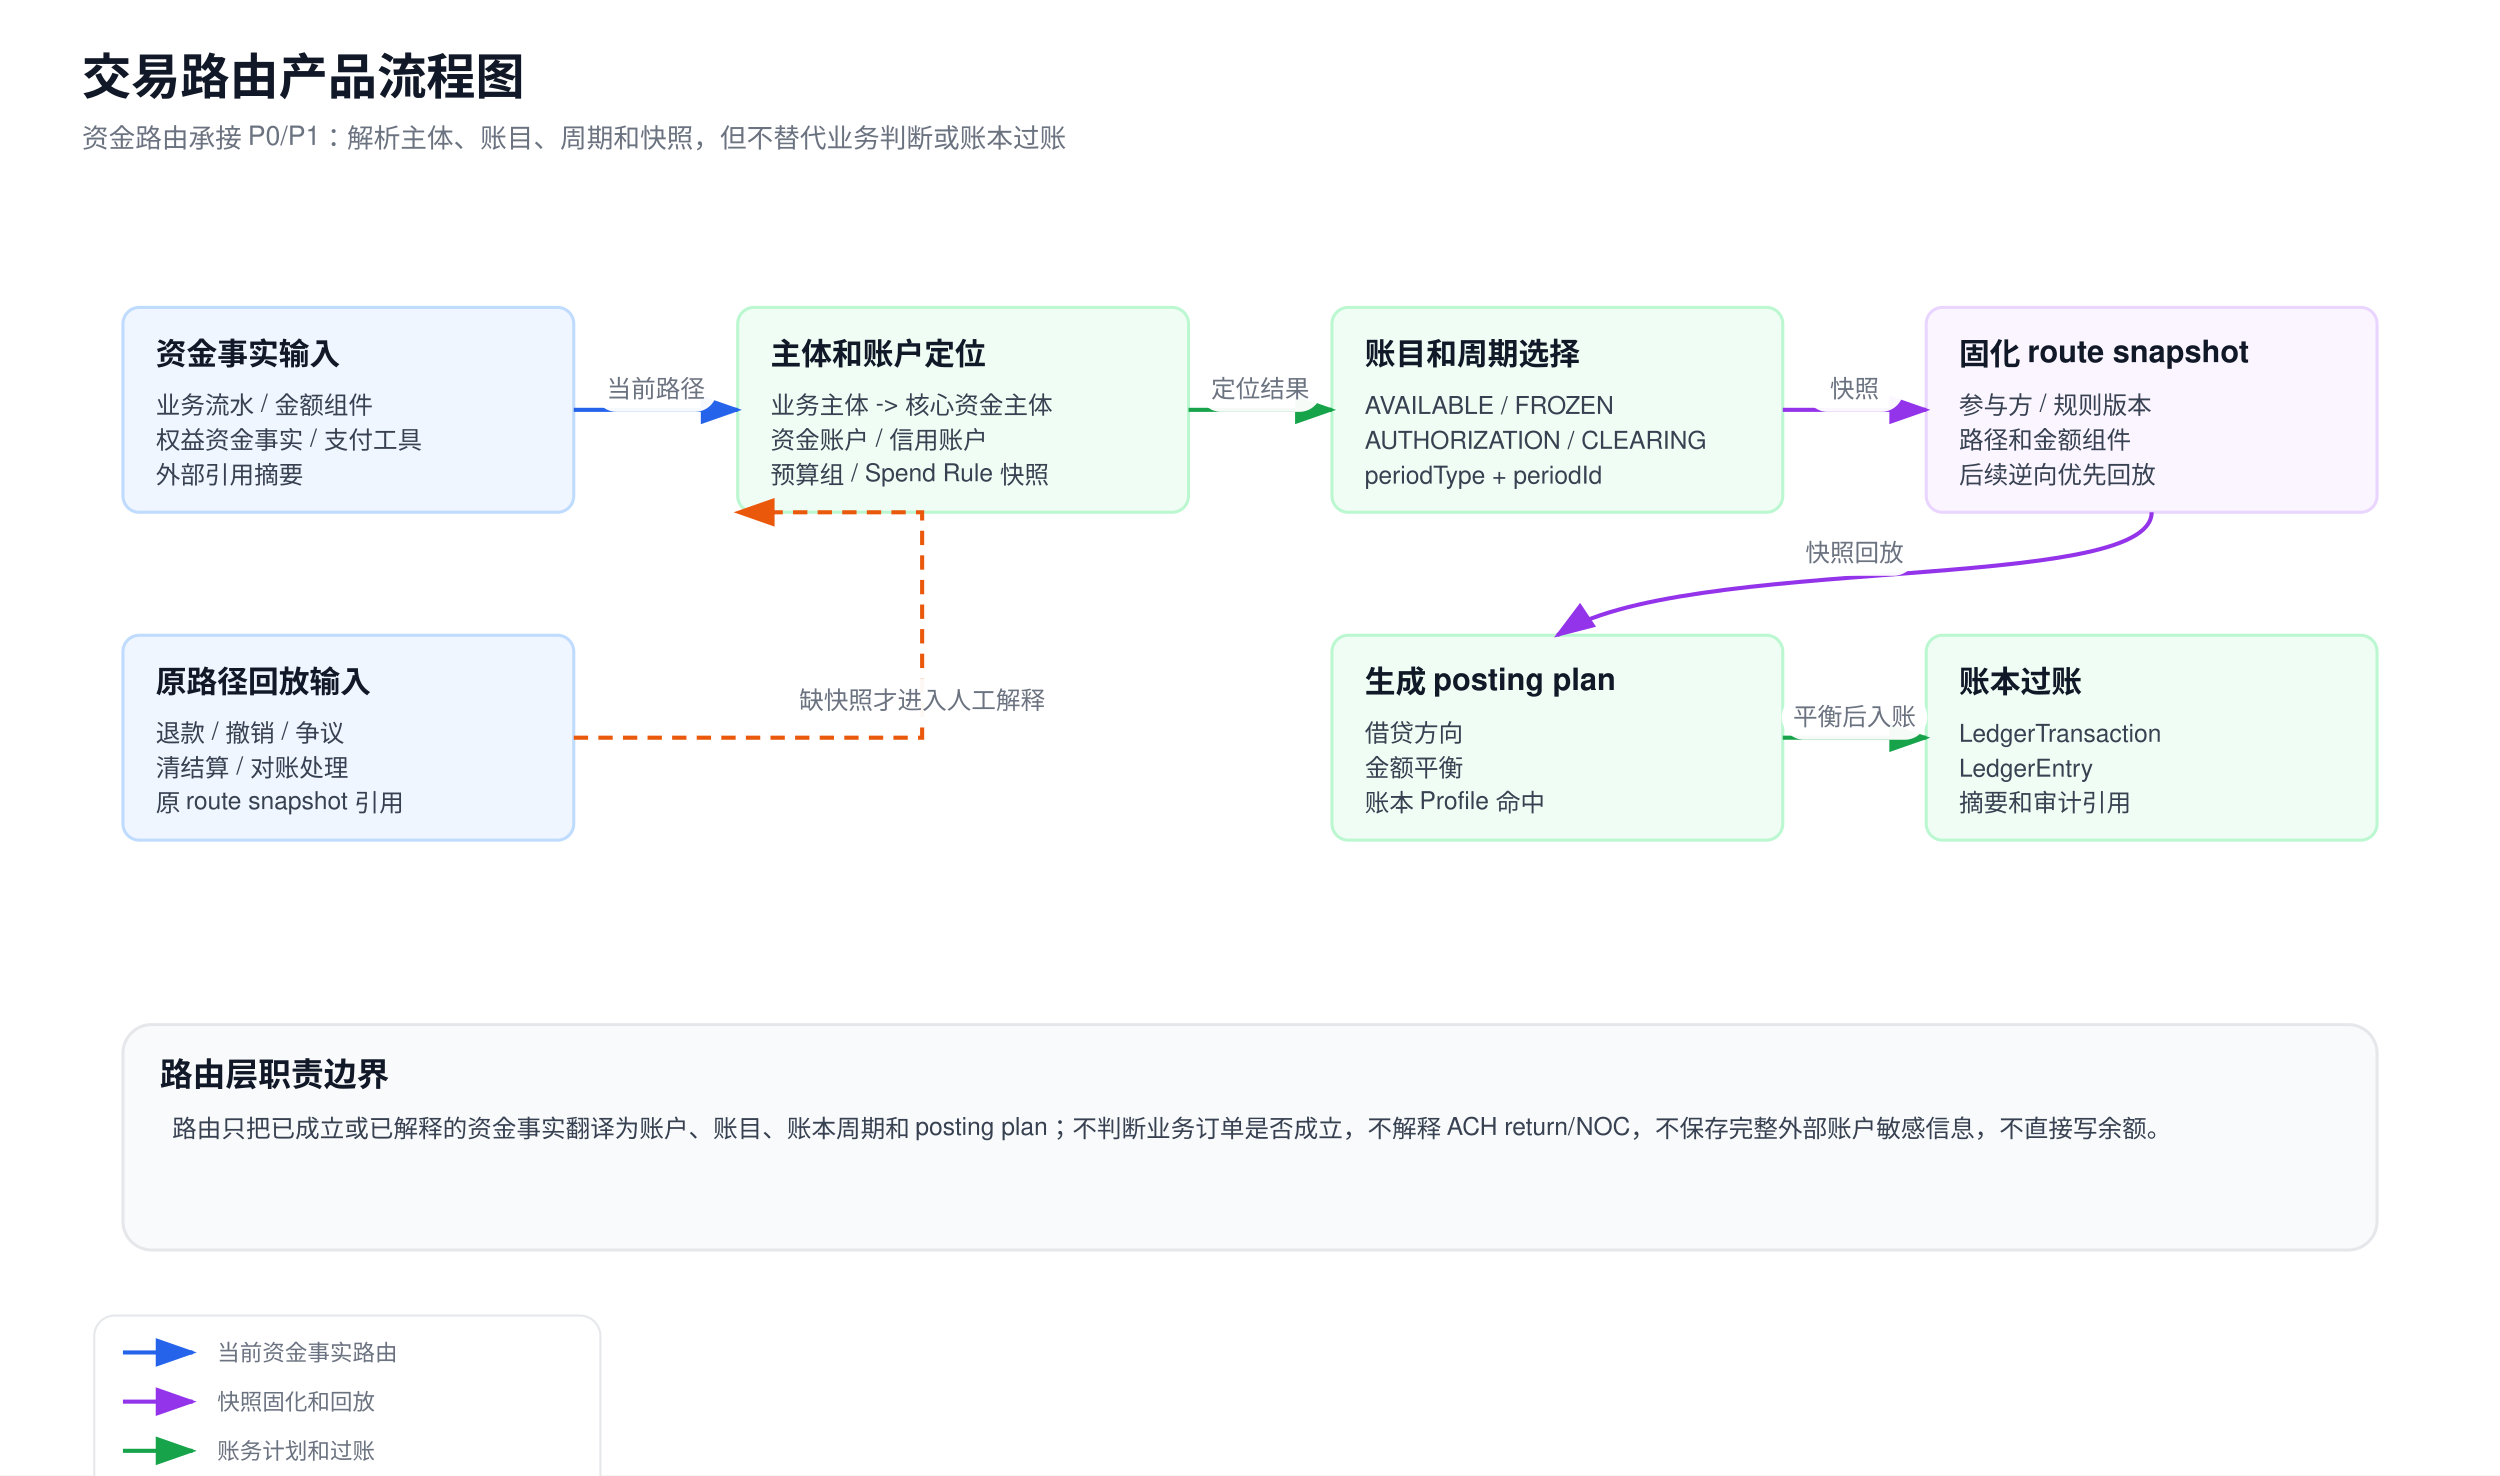
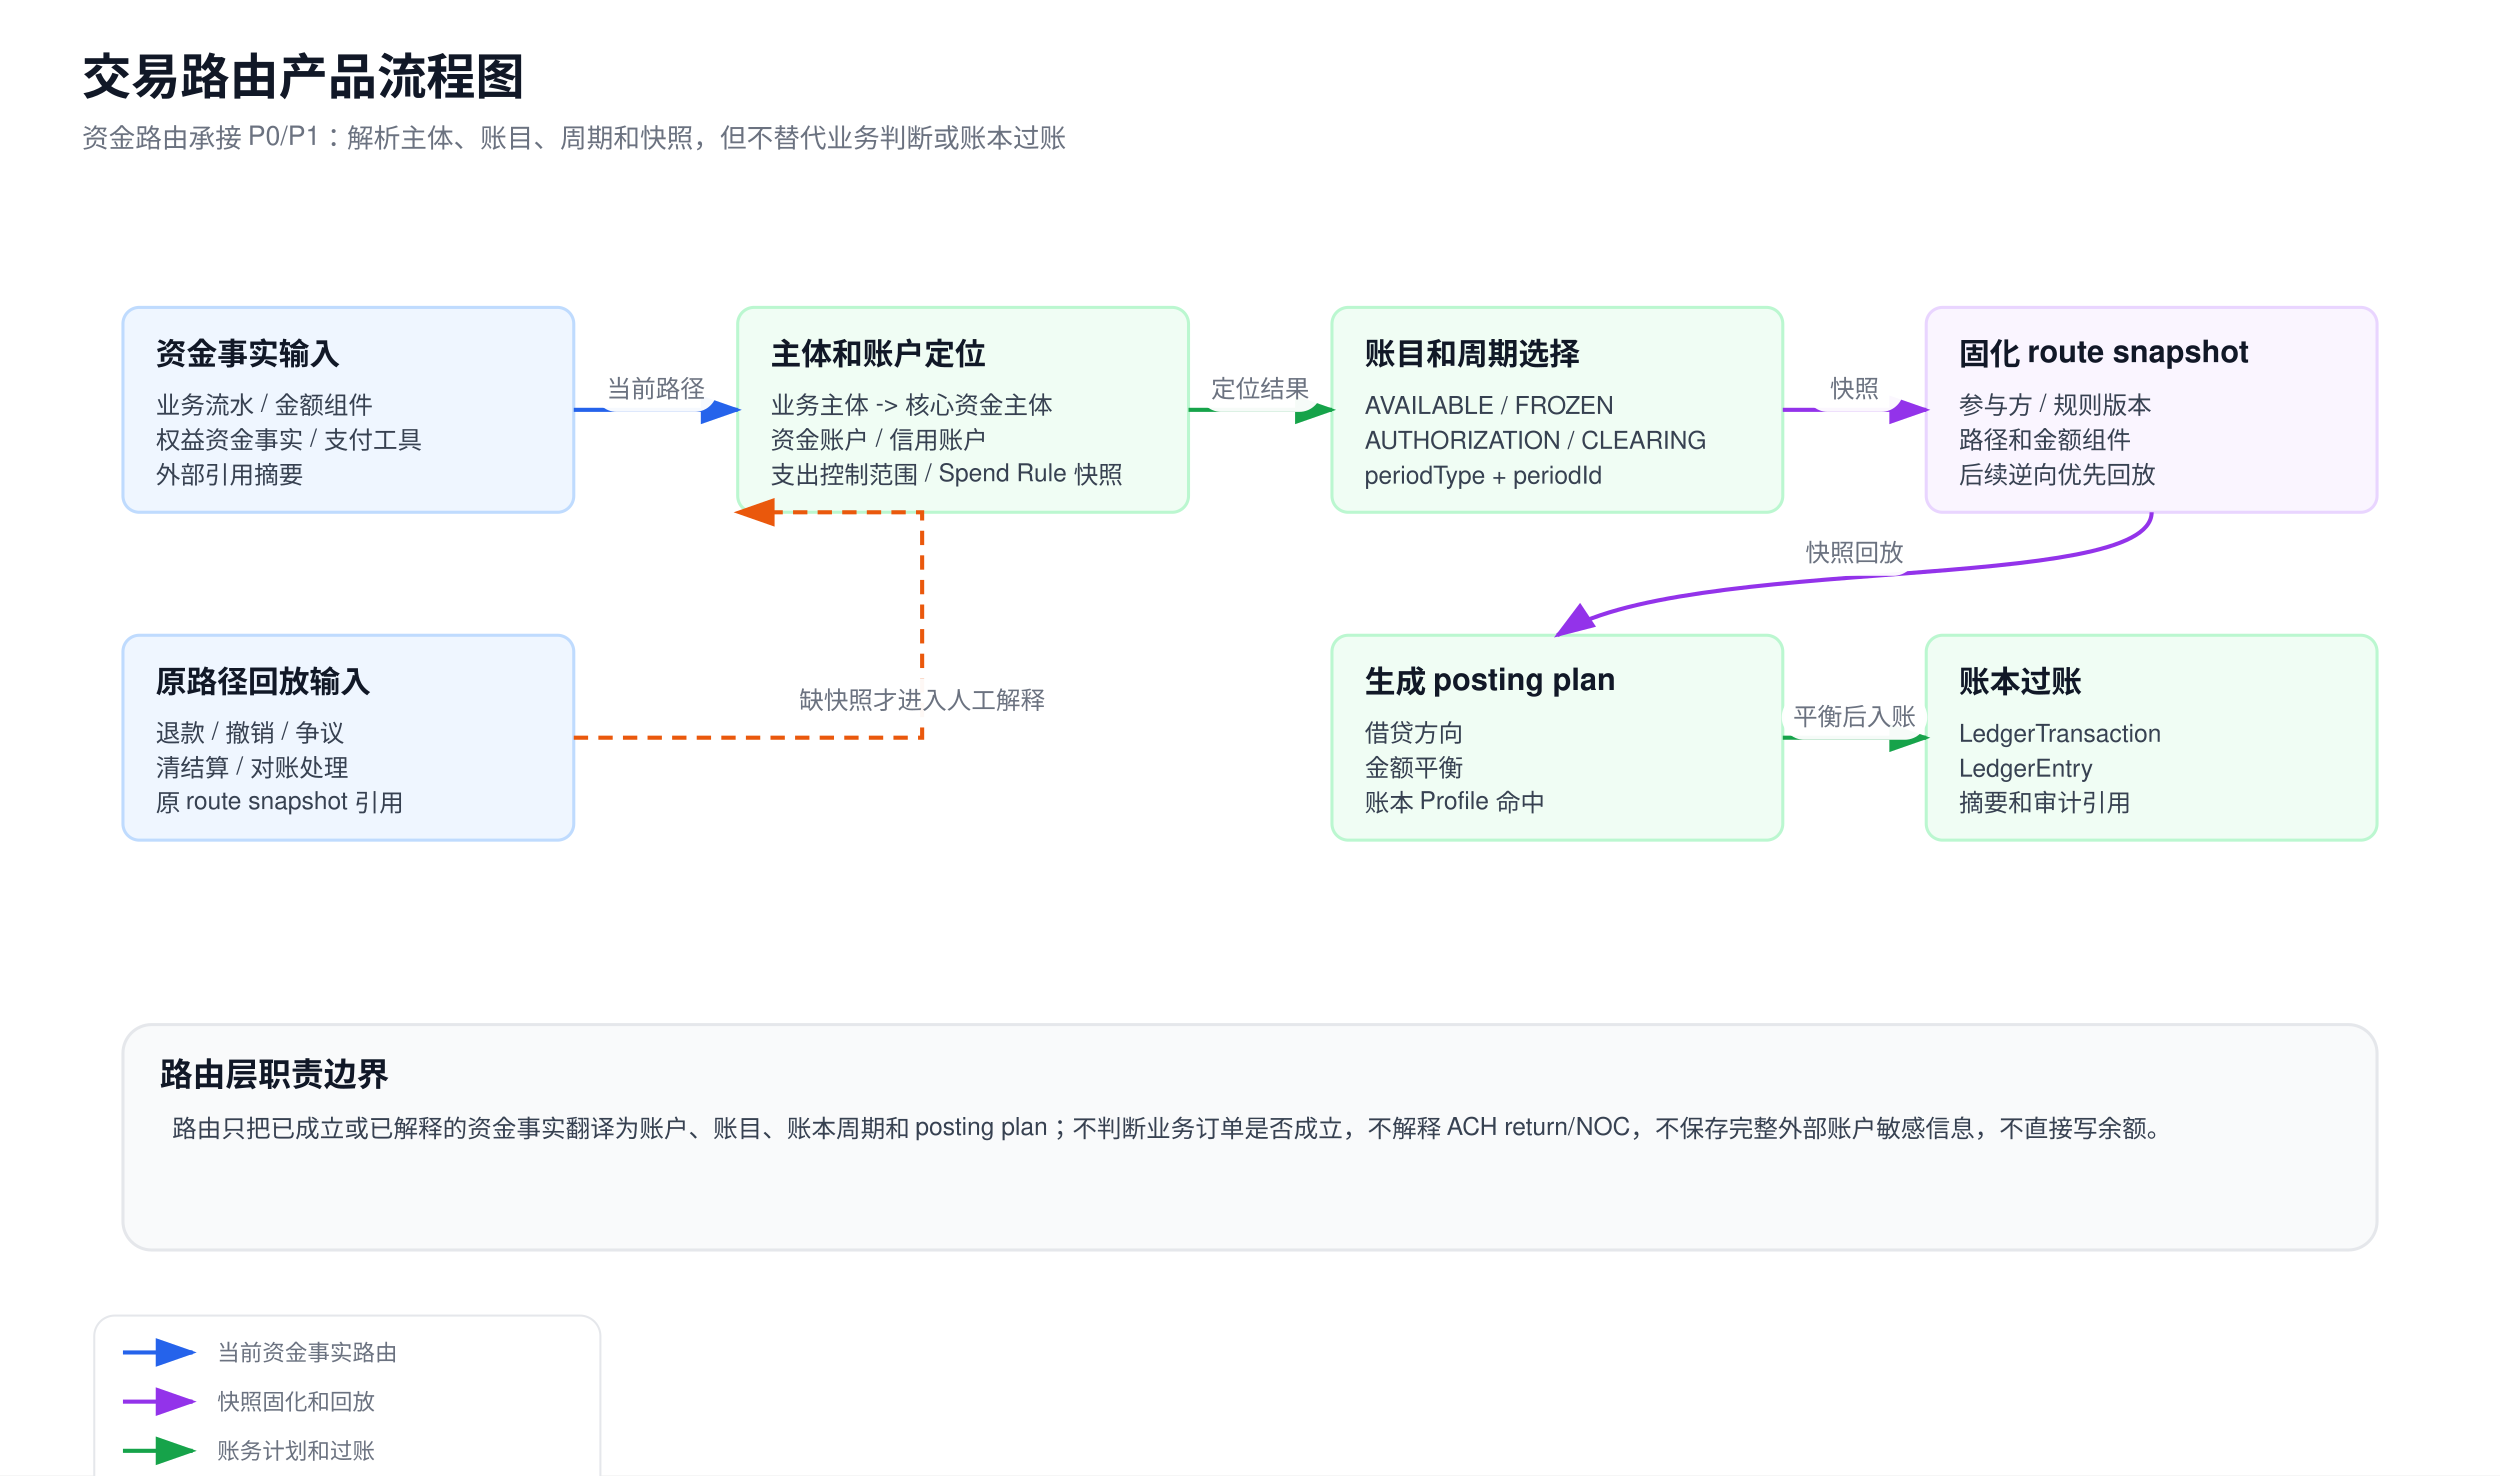
<svg xmlns="http://www.w3.org/2000/svg" viewBox="0 0 1220 720" width="1220" height="720" role="img" aria-label="交易路由产品流程图">
  <style>
text { font-family: 'Helvetica Neue', Helvetica, Arial, 'PingFang SC', 'Microsoft YaHei', 'Microsoft JhengHei', 'SimHei', sans-serif; }
.title { font-size: 24px; font-weight: 700; fill: #111827; }
.subtitle { font-size: 13px; fill: #6b7280; }
.node-title { font-size: 15px; font-weight: 700; fill: #111827; }
.node-text { font-size: 12px; fill: #374151; }
.small { font-size: 11px; fill: #6b7280; }
.lane-title { font-size: 16px; font-weight: 700; fill: #111827; }
.label { font-size: 12px; fill: #6b7280; }
</style>
  <defs>
    <marker id="arrow-blue" markerWidth="10" markerHeight="7" refX="9" refY="3.5" orient="auto" markerUnits="strokeWidth">
      <polygon points="0 0, 10 3.5, 0 7" fill="#2563eb" />
    </marker>
    <marker id="arrow-green" markerWidth="10" markerHeight="7" refX="9" refY="3.5" orient="auto" markerUnits="strokeWidth">
      <polygon points="0 0, 10 3.5, 0 7" fill="#16a34a" />
    </marker>
    <marker id="arrow-rose" markerWidth="10" markerHeight="7" refX="9" refY="3.5" orient="auto" markerUnits="strokeWidth">
      <polygon points="0 0, 10 3.5, 0 7" fill="#dc2626" />
    </marker>
    <marker id="arrow-purple" markerWidth="10" markerHeight="7" refX="9" refY="3.5" orient="auto" markerUnits="strokeWidth">
      <polygon points="0 0, 10 3.5, 0 7" fill="#9333ea" />
    </marker>
    <marker id="arrow-orange" markerWidth="10" markerHeight="7" refX="9" refY="3.5" orient="auto" markerUnits="strokeWidth">
      <polygon points="0 0, 10 3.5, 0 7" fill="#ea580c" />
    </marker>
    <marker id="arrow-gray" markerWidth="10" markerHeight="7" refX="9" refY="3.5" orient="auto" markerUnits="strokeWidth">
      <polygon points="0 0, 10 3.5, 0 7" fill="#6b7280" />
    </marker>
  </defs>
  <rect width="1220" height="720" fill="#ffffff" />
  <text x="40" y="46" class="title">交易路由产品流程图</text>
  <text x="40" y="72" class="subtitle">资金路由承接 P0/P1：解析主体、账目、周期和快照，但不替代业务判断或账本过账</text>
  <g>
    <rect x="60" y="150" width="220" height="100" rx="8" ry="8" fill="#eff6ff" stroke="#bfdbfe" stroke-width="1.5" />
    <text x="76" y="178" class="node-title">资金事实输入</text>
    <text x="76" y="202" class="node-text" text-anchor="start">
      <tspan x="76" dy="0">业务流水 / 金额组件</tspan>
      <tspan x="76" dy="17">权益资金事实 / 支付工具</tspan>
      <tspan x="76" dy="17">外部引用摘要</tspan>
    </text>
  </g>
  <g>
    <rect x="60" y="310" width="220" height="100" rx="8" ry="8" fill="#eff6ff" stroke="#bfdbfe" stroke-width="1.5" />
    <text x="76" y="338" class="node-title">原路径回放输入</text>
    <text x="76" y="362" class="node-text" text-anchor="start">
      <tspan x="76" dy="0">退款 / 撤销 / 争议</tspan>
      <tspan x="76" dy="17">清结算 / 对账处理</tspan>
      <tspan x="76" dy="17">原 route snapshot 引用</tspan>
    </text>
  </g>
  <g>
    <rect x="360" y="150" width="220" height="100" rx="8" ry="8" fill="#f0fdf4" stroke="#bbf7d0" stroke-width="1.5" />
    <text x="376" y="178" class="node-title">主体和账户定位</text>
    <text x="376" y="202" class="node-text" text-anchor="start">
      <tspan x="376" dy="0">业务主体 -&gt; 核心资金主体</tspan>
      <tspan x="376" dy="17">资金账户 / 信用账户</tspan>
-       <tspan x="376" dy="17">预算组 / Spend Rule 快照</tspan>
+       <tspan x="376" dy="17">支出控制范围 / Spend Rule 快照</tspan>
    </text>
  </g>
  <g>
    <rect x="650" y="150" width="220" height="100" rx="8" ry="8" fill="#f0fdf4" stroke="#bbf7d0" stroke-width="1.5" />
    <text x="666" y="178" class="node-title">账目和周期选择</text>
    <text x="666" y="202" class="node-text" text-anchor="start">
      <tspan x="666" dy="0">AVAILABLE / FROZEN</tspan>
      <tspan x="666" dy="17">AUTHORIZATION / CLEARING</tspan>
      <tspan x="666" dy="17">periodType + periodId</tspan>
    </text>
  </g>
  <g>
    <rect x="940" y="150" width="220" height="100" rx="8" ry="8" fill="#faf5ff" stroke="#e9d5ff" stroke-width="1.5" />
    <text x="956" y="178" class="node-title">固化 route snapshot</text>
    <text x="956" y="202" class="node-text" text-anchor="start">
      <tspan x="956" dy="0">参与方 / 规则版本</tspan>
      <tspan x="956" dy="17">路径和金额组件</tspan>
      <tspan x="956" dy="17">后续逆向优先回放</tspan>
    </text>
  </g>
  <g>
    <rect x="650" y="310" width="220" height="100" rx="8" ry="8" fill="#f0fdf4" stroke="#bbf7d0" stroke-width="1.5" />
    <text x="666" y="338" class="node-title">生成 posting plan</text>
    <text x="666" y="362" class="node-text" text-anchor="start">
      <tspan x="666" dy="0">借贷方向</tspan>
      <tspan x="666" dy="17">金额平衡</tspan>
      <tspan x="666" dy="17">账本 Profile 命中</tspan>
    </text>
  </g>
  <g>
    <rect x="940" y="310" width="220" height="100" rx="8" ry="8" fill="#f0fdf4" stroke="#bbf7d0" stroke-width="1.5" />
    <text x="956" y="338" class="node-title">账本过账</text>
    <text x="956" y="362" class="node-text" text-anchor="start">
      <tspan x="956" dy="0">LedgerTransaction</tspan>
      <tspan x="956" dy="17">LedgerEntry</tspan>
      <tspan x="956" dy="17">摘要和审计引用</tspan>
    </text>
  </g>
  <g>
    <line x1="280" y1="200" x2="360" y2="200" stroke="#2563eb" stroke-width="2" marker-end="url(#arrow-blue)" />
    <rect x="290" y="179" width="60" height="22" rx="11" fill="#ffffff" opacity="0.96" />
    <text x="320" y="194" class="label" text-anchor="middle">当前路径</text>
  </g>
  <g>
    <line x1="580" y1="200" x2="650" y2="200" stroke="#16a34a" stroke-width="2" marker-end="url(#arrow-green)" />
    <rect x="585" y="179" width="60" height="22" rx="11" fill="#ffffff" opacity="0.96" />
    <text x="615" y="194" class="label" text-anchor="middle">定位结果</text>
  </g>
  <g>
    <line x1="870" y1="200" x2="940" y2="200" stroke="#9333ea" stroke-width="2" marker-end="url(#arrow-purple)" />
    <rect x="881" y="179" width="48" height="22" rx="11" fill="#ffffff" opacity="0.96" />
    <text x="905" y="194" class="label" text-anchor="middle">快照</text>
  </g>
  <g>
    <path d="M 280 360 L 450 360 L 450 250 L 360 250" fill="none" stroke="#ea580c" stroke-width="2" stroke-dasharray="7 5" marker-end="url(#arrow-orange)" />
    <rect x="387" y="331" width="126" height="22" rx="11" fill="#ffffff" opacity="0.96" />
    <text x="450" y="346" class="label" text-anchor="middle">缺快照才进入人工解释</text>
  </g>
  <g>
    <path d="M 1050 250 C 1050 290, 820 270, 760 310" fill="none" stroke="#9333ea" stroke-width="2" marker-end="url(#arrow-purple)" />
    <rect x="875" y="259" width="60" height="22" rx="11" fill="#ffffff" opacity="0.96" />
    <text x="905" y="274" class="label" text-anchor="middle">快照回放</text>
  </g>
  <g>
    <line x1="870" y1="360" x2="940" y2="360" stroke="#16a34a" stroke-width="2" marker-end="url(#arrow-green)" />
    <rect x="869.5" y="339" width="71" height="22" rx="11" fill="#ffffff" opacity="0.96" />
    <text x="905" y="354" class="label" text-anchor="middle">平衡后入账</text>
  </g>
  <g>
    <rect x="60" y="500" width="1100" height="110" rx="14" ry="14" fill="#f9fafb" stroke="#e5e7eb" stroke-width="1.5" />
    <text x="78" y="530" class="lane-title">路由层职责边界</text>
  </g>
  <text x="84" y="555" class="node-text" text-anchor="start">
    <tspan x="84" dy="0">路由只把已成立或已解释的资金事实翻译为账户、账目、账本周期和 posting plan；不判断业务订单是否成立，不解释 ACH return/NOC，不保存完整外部账户敏感信息，不直接写余额。</tspan>
  </text>
  <g transform="translate(60,660)">
    <rect x="-14" y="-18" width="247" height="116" rx="10" fill="#ffffff" stroke="#e5e7eb" />
    <line x1="0" y1="0" x2="34" y2="0" stroke="#2563eb" stroke-width="2" marker-end="url(#arrow-blue)" />
    <text x="46" y="4" class="small">当前资金事实路由</text>
    <line x1="0" y1="24" x2="34" y2="24" stroke="#9333ea" stroke-width="2" marker-end="url(#arrow-purple)" />
    <text x="46" y="28" class="small">快照固化和回放</text>
    <line x1="0" y1="48" x2="34" y2="48" stroke="#16a34a" stroke-width="2" marker-end="url(#arrow-green)" />
    <text x="46" y="52" class="small">账务计划和过账</text>
    <line x1="0" y1="72" x2="34" y2="72" stroke="#ea580c" stroke-width="2" marker-end="url(#arrow-orange)" stroke-dasharray="7 5" />
    <text x="46" y="76" class="small">人工解释 / 非主路径</text>
  </g>
</svg>
